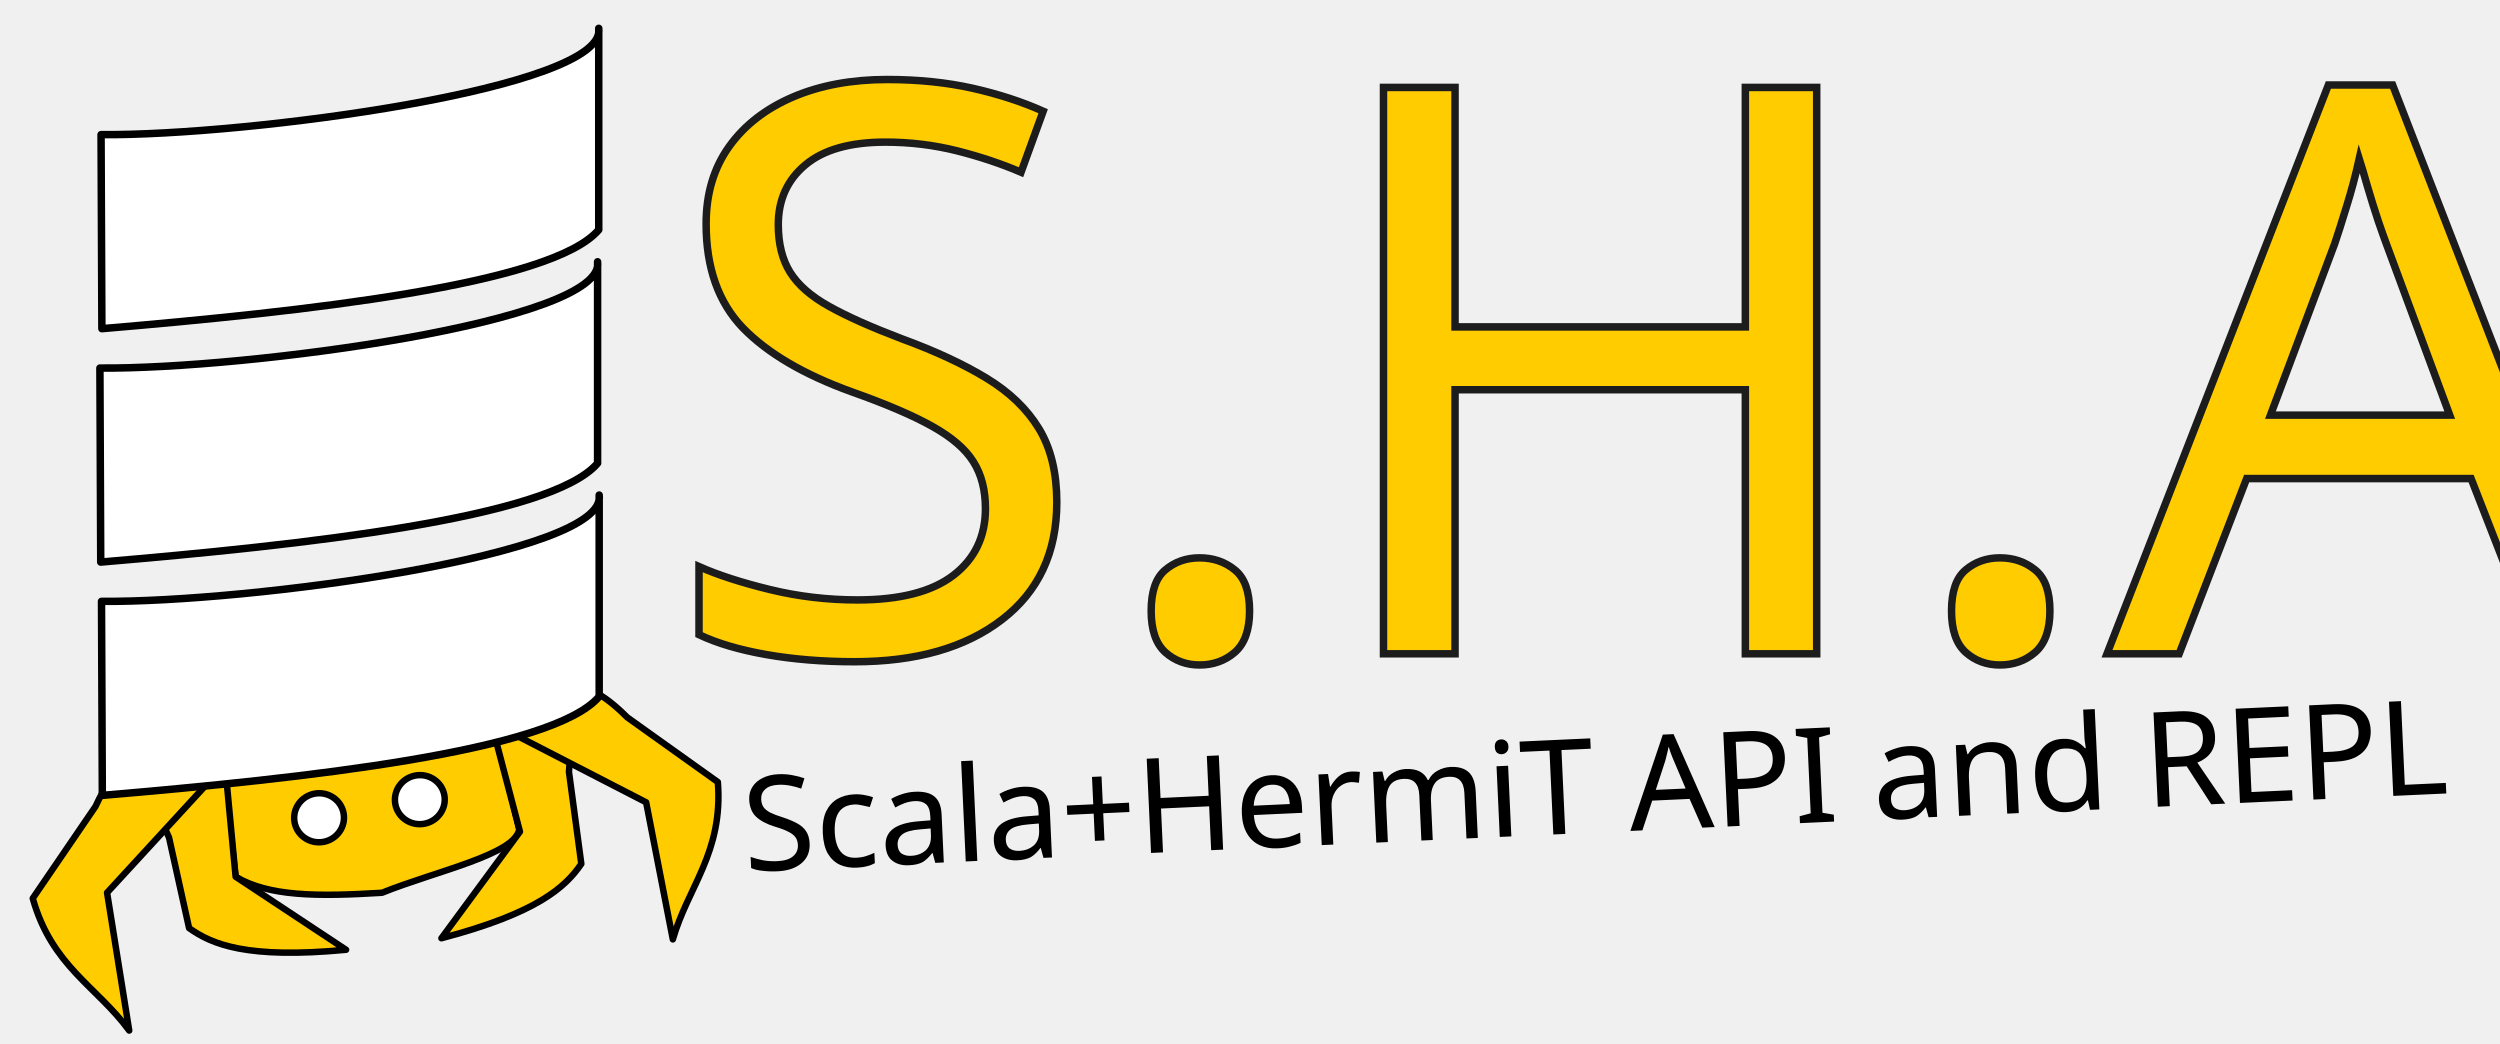
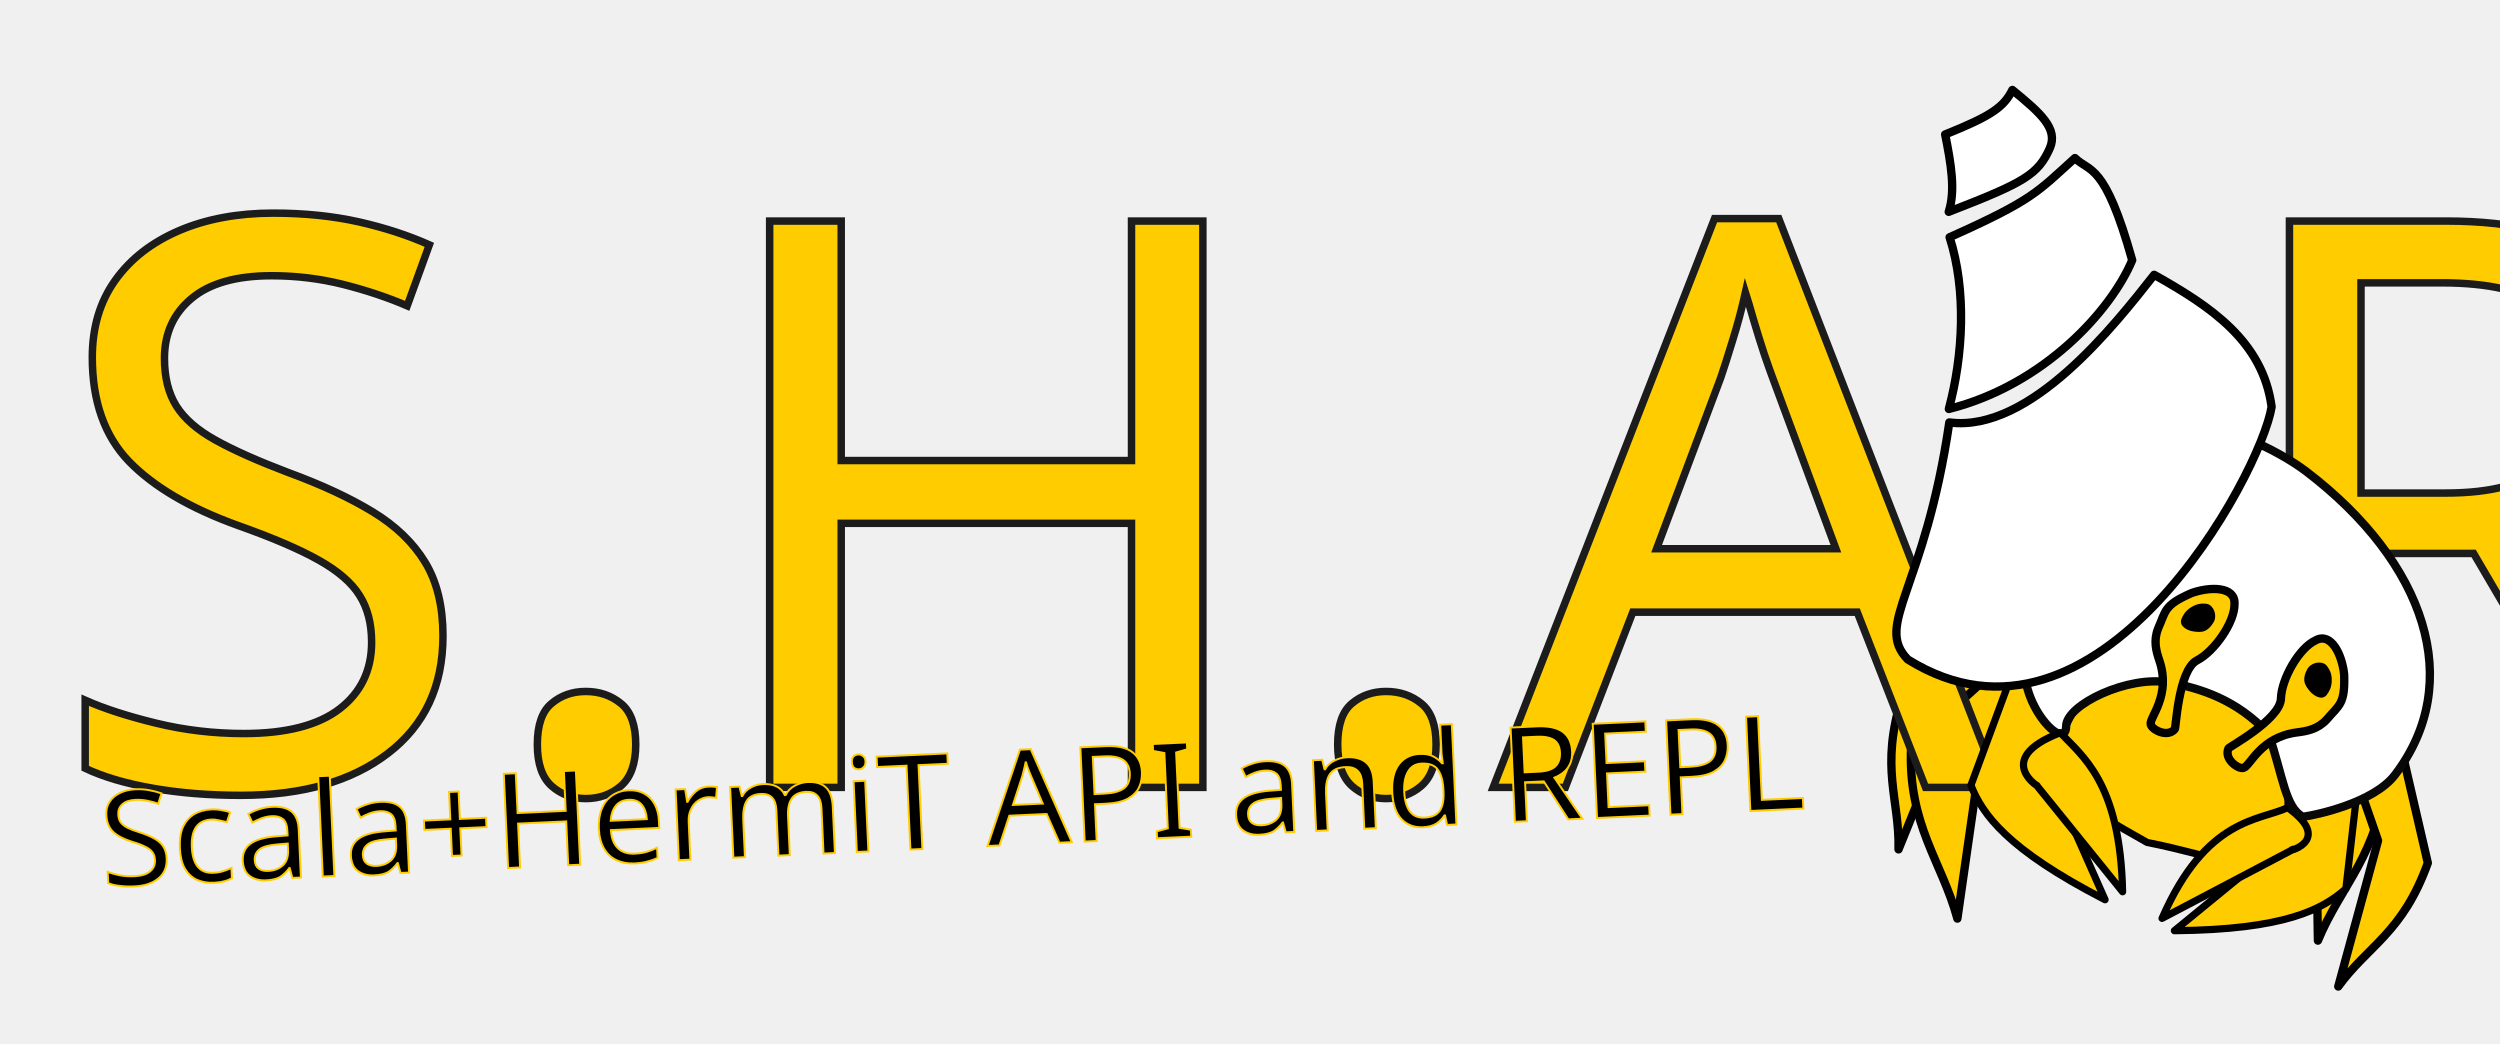
<svg xmlns="http://www.w3.org/2000/svg" width="192.153mm" height="80.214mm" viewBox="0 0 192.153 80.214" version="1.1" id="svg4551">
  <defs id="defs4545" />
  <g id="layer1" transform="translate(-7.105139,-7.814776)">
-     <path style="fill:#ffcc00;fill-opacity:1;stroke:#000000;stroke-width:0.498;stroke-linecap:butt;stroke-linejoin:round;stroke-miterlimit:4;stroke-dasharray:none;stroke-dashoffset:6.667;stroke-opacity:1;paint-order:normal" d="m 24.353,67.636 c 6.538,-8.025 13.522,-8.668 20.854,-3.545 l 1.808,7.462 c -0.304,1.942 -6.348,3.192 -10.55,4.881 -5.04,0.309 -8.716,0.276 -11.25,-1.232 z" id="rect5651-0" />
-     <ellipse style="fill:#ffffff;fill-opacity:1;stroke:#000000;stroke-width:0.498;stroke-linecap:butt;stroke-linejoin:round;stroke-miterlimit:4;stroke-dasharray:none;stroke-dashoffset:6.667;stroke-opacity:1;paint-order:normal" id="path5656-6" cx="18.777" cy="75.113" rx="1.916" ry="1.884" transform="rotate(-10.07643)" />
-     <ellipse style="fill:#ffffff;fill-opacity:1;stroke:#000000;stroke-width:0.498;stroke-linecap:butt;stroke-linejoin:round;stroke-miterlimit:4;stroke-dasharray:none;stroke-dashoffset:6.667;stroke-opacity:1;paint-order:normal" id="path5656-2-7" cx="26.646" cy="75.097" rx="1.916" ry="1.884" transform="rotate(-10.07643)" />
-     <path style="fill:#ffcc00;fill-opacity:1;stroke:#000000;stroke-width:0.498;stroke-linecap:butt;stroke-linejoin:round;stroke-miterlimit:4;stroke-dasharray:none;stroke-dashoffset:6.667;stroke-opacity:1;paint-order:normal" d="M 20.096,72.188 C 17.861,67.206 14.853,61.559 24.413,66.709 l 0.802,8.493 8.49,5.613 C 26.107,81.539 23.382,80.401 21.639,79.15 Z" id="rect5680-4" />
-     <path style="fill:#ffcc00;fill-opacity:1;stroke:#000000;stroke-width:0.498;stroke-linecap:butt;stroke-linejoin:round;stroke-miterlimit:4;stroke-dasharray:none;stroke-dashoffset:6.667;stroke-opacity:1;paint-order:normal" d="m 14.445,69.799 c 3.034,-6.591 5.653,-2.669 8.381,-1.522 L 15.334,76.427 17.037,87.024 C 14.565,83.638 11.093,82.101 9.622,76.863 Z" id="rect5675-3" />
-     <path style="fill:#ffcc00;fill-opacity:1;stroke:#000000;stroke-width:0.498;stroke-linecap:butt;stroke-linejoin:round;stroke-miterlimit:4;stroke-dasharray:none;stroke-dashoffset:6.667;stroke-opacity:1;paint-order:normal" d="m 50.836,67.143 c 0.381,-5.447 1.26,-11.785 -5.94,-3.656 l 2.173,8.249 -6.036,8.194 c 7.381,-1.938 9.547,-3.945 10.753,-5.72 z" id="rect5680-5-6" />
-     <path style="fill:#ffcc00;fill-opacity:1;stroke:#000000;stroke-width:0.498;stroke-linecap:butt;stroke-linejoin:round;stroke-miterlimit:4;stroke-dasharray:none;stroke-dashoffset:6.667;stroke-opacity:1;paint-order:normal" d="m 55.318,62.954 c -5.119,-5.142 -6.226,-0.558 -8.392,1.459 l 9.842,5.069 2.052,10.535 C 59.974,75.987 62.703,73.348 62.28,67.924 Z" id="rect5675-5-9" />
-     <path style="fill:#ffffff;fill-opacity:1;stroke:#000000;stroke-width:0.576;stroke-linecap:butt;stroke-linejoin:round;stroke-miterlimit:4;stroke-dasharray:none;stroke-dashoffset:6.667;stroke-opacity:1;paint-order:normal" d="m 14.907,54.035 c 11.121,0.104 38.955,-3.545 38.252,-8.17 v 15.484 c -3.581,4.233 -22.764,6.291 -38.189,7.6 z" id="rect4495-3" />
-     <path style="fill:#ffffff;fill-opacity:1;stroke:#000000;stroke-width:0.576;stroke-linecap:butt;stroke-linejoin:round;stroke-miterlimit:4;stroke-dasharray:none;stroke-dashoffset:6.667;stroke-opacity:1;paint-order:normal" d="m 14.784,36.104 c 11.121,0.104 38.955,-3.545 38.252,-8.17 v 15.484 C 49.455,47.652 30.271,49.71 14.847,51.018 Z" id="rect4495-3-0" />
-     <path style="fill:#ffffff;fill-opacity:1;stroke:#000000;stroke-width:0.576;stroke-linecap:butt;stroke-linejoin:round;stroke-miterlimit:4;stroke-dasharray:none;stroke-dashoffset:6.667;stroke-opacity:1;paint-order:normal" d="m 14.873,18.162 c 11.121,0.104 38.955,-3.545 38.252,-8.17 V 25.477 c -3.581,4.233 -22.764,6.291 -38.189,7.6 z" id="rect4495-3-0-2" />
-     <text xml:space="preserve" style="font-style:normal;font-weight:normal;font-size:6.097px;line-height:1.25;font-family:sans-serif;letter-spacing:0px;word-spacing:0px;fill:#ffcc00;fill-opacity:1;stroke:#1c1c1c;stroke-width:0.576;stroke-miterlimit:4;stroke-dasharray:none;stroke-opacity:1" x="57.723" y="58.066" id="text5935">
-       <tspan id="tspan5933" x="57.723" y="58.066" style="font-style:normal;font-variant:normal;font-weight:normal;font-stretch:normal;font-size:60.968px;font-family:'Rockwell Condensed';-inkscape-font-specification:'Rockwell Condensed, ';fill:#ffcc00;fill-opacity:1;stroke:#1c1c1c;stroke-width:0.576;stroke-miterlimit:4;stroke-dasharray:none;stroke-opacity:1">S.H.A.R</tspan>
+     <path style="fill:#ffcc00;fill-opacity:1;stroke:#000000;stroke-width:0.641;stroke-linecap:butt;stroke-linejoin:round;stroke-miterlimit:4;stroke-dasharray:none;stroke-dashoffset:6.667;stroke-opacity:1;paint-order:normal" d="m 184.78,60.804 c -3.932,-6.504 -5.71,-1.663 -8.057,0.184 l 8.344,7.222 0.196,11.902 c 1.732,-4.225 4.705,-6.66 5.194,-12.681 z" id="rect5675-3-2" />
+     <path style="fill:#ffcc00;fill-opacity:1;stroke:#000000;stroke-width:0.641;stroke-linecap:butt;stroke-linejoin:round;stroke-miterlimit:4;stroke-dasharray:none;stroke-dashoffset:6.667;stroke-opacity:1;paint-order:normal" d="m 160.233,55.622 c 5.479,-5.726 5.21,-1.262 6.458,0.512 l -9.304,6.187 -4.359,10.778 c 0.089,-3.904 -1.459,-6.237 0.271,-11.714 z" id="rect5675-5-9-5" />
+     <path style="fill:#ffcc00;fill-opacity:1;stroke:#000000;stroke-width:0.641;stroke-linecap:butt;stroke-linejoin:round;stroke-miterlimit:4;stroke-dasharray:none;stroke-dashoffset:6.667;stroke-opacity:1;paint-order:normal" d="m 160.46,59.327 c 4.719,-5.958 5.874,-0.931 7.969,1.196 l -9.186,6.114 -1.692,11.783 c -1.187,-4.41 -3.829,-7.199 -3.556,-13.234 z" id="rect5675-3" />
+     <text xml:space="preserve" style="font-style:normal;font-weight:normal;font-size:6.097px;line-height:1.25;font-family:sans-serif;letter-spacing:0px;word-spacing:0px;fill:#ffcc00;fill-opacity:1;stroke:#1c1c1c;stroke-width:0.576;stroke-miterlimit:4;stroke-dasharray:none;stroke-opacity:1" x="10.544" y="68.336" id="text5935">
+       <tspan id="tspan5933" x="10.544" y="68.336" style="font-style:normal;font-variant:normal;font-weight:normal;font-stretch:normal;font-size:60.968px;font-family:'Rockwell Condensed';-inkscape-font-specification:'Rockwell Condensed, ';fill:#ffcc00;fill-opacity:1;stroke:#1c1c1c;stroke-width:0.576;stroke-miterlimit:4;stroke-dasharray:none;stroke-opacity:1">S.H.A.R</tspan>
    </text>
-     <text xml:space="preserve" style="font-style:normal;font-weight:normal;font-size:6.097px;line-height:1.25;font-family:sans-serif;letter-spacing:0px;word-spacing:0px;fill:#000000;fill-opacity:1;stroke:none;stroke-width:0.152" x="60.837" y="77.678" id="text5841-4" transform="rotate(-2.628913)">
-       <tspan id="tspan5839-8" x="60.837" y="77.678" style="font-style:normal;font-variant:normal;font-weight:normal;font-stretch:normal;font-size:10.161px;font-family:Rockwell;-inkscape-font-specification:Rockwell;fill:#000000;stroke-width:0.152">Scala+HermiT API and REPL</tspan>
+     <text xml:space="preserve" style="font-style:normal;font-weight:normal;font-size:6.097px;line-height:1.25;font-family:sans-serif;letter-spacing:0px;word-spacing:0px;fill:#000000;fill-opacity:1;stroke:#ffcc00;stroke-width:0.152;stroke-opacity:1" x="11.419" y="76.569" id="text5841-4" transform="rotate(-2.628913)">
+       <tspan id="tspan5839-8" x="11.419" y="76.569" style="font-style:normal;font-variant:normal;font-weight:normal;font-stretch:normal;font-size:10.161px;font-family:Rockwell;-inkscape-font-specification:Rockwell;fill:#000000;stroke:#ffcc00;stroke-width:0.152;stroke-opacity:1">Scala+HermiT API and REPL</tspan>
    </text>
+     <path style="fill:#ffcc00;fill-opacity:1;stroke:#000000;stroke-width:0.554;stroke-linecap:butt;stroke-linejoin:round;stroke-miterlimit:4;stroke-dasharray:none;stroke-dashoffset:6.667;stroke-opacity:1;paint-order:normal" d="m 166.083,57.079 c 10.963,-3.57 17.9,0.023 21.69,9.21 l -2.798,8.056 c -1.455,1.631 -7.874,-0.83 -12.832,-1.776 -4.912,-2.738 -8.34,-4.976 -9.808,-7.906 z" id="rect5651-0" />
+     <path style="fill:#ffcc00;fill-opacity:1;stroke:#000000;stroke-width:0.554;stroke-linecap:butt;stroke-linejoin:round;stroke-miterlimit:4;stroke-dasharray:none;stroke-dashoffset:6.667;stroke-opacity:1;paint-order:normal" d="m 161.337,60.74 c 0.905,-5.996 1.484,-13.077 7.347,-2.526 l -4.362,8.415 4.581,10.341 c -7.56,-3.885 -9.43,-6.585 -10.311,-8.8 z" id="rect5680-4" />
+     <path style="fill:#ffcc00;fill-opacity:1;stroke:#000000;stroke-width:0.554;stroke-linecap:butt;stroke-linejoin:round;stroke-miterlimit:4;stroke-dasharray:none;stroke-dashoffset:6.667;stroke-opacity:1;paint-order:normal" d="m 188.315,68.258 c 1.9,-5.759 4.581,-12.342 -5.419,-5.556 l 0.095,9.472 -8.76,7.175 c 8.504,-0.073 11.393,-1.643 13.18,-3.225 z" id="rect5680-5-6" />
+     <path style="fill:#ffcc00;fill-opacity:1;stroke:#000000;stroke-width:0.641;stroke-linecap:butt;stroke-linejoin:round;stroke-miterlimit:4;stroke-dasharray:none;stroke-dashoffset:6.667;stroke-opacity:1;paint-order:normal" d="m 191.678,65.373 c -0.894,-7.863 -3.386,-4.145 -5.455,-3.483 l 3.662,10.536 -3.059,11.213 c 2.295,-3.164 4.943,-4.091 6.885,-9.496 z" id="rect5675-5-9" />
+     <path style="fill:#ffcc00;fill-opacity:1;stroke:#000000;stroke-width:0.554;stroke-linecap:butt;stroke-linejoin:round;stroke-miterlimit:4;stroke-dasharray:none;stroke-dashoffset:6.667;stroke-opacity:1;paint-order:normal" d="m 183.386,73.085 -10.103,5.316 c 3.392,-7.769 7.496,-7.49 9.656,-8.511 3.8,2.717 -0.585,3.516 0.446,3.195 z" id="rect5680-4-6-5" />
+     <path style="fill:#ffffff;fill-opacity:1;stroke:#080808;stroke-width:0.641;stroke-linecap:butt;stroke-linejoin:round;stroke-miterlimit:4;stroke-dasharray:none;stroke-dashoffset:6.667;stroke-opacity:1;paint-order:normal" d="m 191.186,67.372 c -1.649,2.163 -6.101,3.091 -7.067,3.222 -1.371,-0.687 -1.532,-3.108 -2.642,-6.359 -2.448,-2.679 -5.334,-3.533 -7.637,-3.958 -3.151,-0.582 -7.924,1.702 -7.928,3.351 -0.006,2.381 -4.692,-2.733 -2.711,-6.475 2.998,-5.661 6.568,-14.692 12.086,-16.365 2.174,-0.659 6.865,1.574 9.084,3.268 9.199,7.022 12.23,16.214 6.815,23.315 z" id="path4508" />
+     <path style="fill:#ffffff;fill-opacity:1;stroke:#000000;stroke-width:0.641;stroke-linecap:butt;stroke-linejoin:round;stroke-miterlimit:4;stroke-dasharray:none;stroke-dashoffset:6.667;stroke-opacity:1;paint-order:normal" d="m 156.931,40.284 c 6.25,0.816 12.792,-7.601 15.746,-11.347 4.343,2.435 8.355,5.105 9.027,10.149 -0.808,5.085 -13.333,28.53 -27.963,19.417 -2.626,-2.712 1.298,-5.279 3.19,-18.218 z" id="rect4495-3" />
+     <path style="fill:#ffffff;fill-opacity:1;stroke:#000000;stroke-width:0.641;stroke-linecap:butt;stroke-linejoin:round;stroke-miterlimit:4;stroke-dasharray:none;stroke-dashoffset:6.667;stroke-opacity:1;paint-order:normal" d="m 156.954,26.05 c 6.442,-2.881 6.735,-3.473 9.633,-6.087 1.141,1.119 2.282,0.291 4.402,7.848 -1.59,3.816 -6.734,9.581 -14.093,11.438 1.102,-4.125 1.369,-9.104 0.059,-13.199 z" id="rect4495-3-0" />
+     <path style="fill:#ffcc00;fill-opacity:1;stroke:#000000;stroke-width:0.554;stroke-linecap:butt;stroke-linejoin:round;stroke-miterlimit:4;stroke-dasharray:none;stroke-dashoffset:6.667;stroke-opacity:1;paint-order:normal" d="m 163.628,68.159 6.623,8.198 c -0.177,-8.473 -3.174,-10.465 -4.783,-12.228 -5.432,2.09 -1.292,4.414 -1.839,4.03 z" id="rect5680-4-6" />
+     <path style="fill:#ffffff;fill-opacity:1;stroke:#000000;stroke-width:0.641;stroke-linecap:butt;stroke-linejoin:round;stroke-miterlimit:4;stroke-dasharray:none;stroke-dashoffset:6.667;stroke-opacity:1;paint-order:normal" d="m 156.612,18.149 c 3.581,-1.434 4.516,-2.119 5.166,-3.42 2.213,1.805 3.514,2.982 2.887,4.459 -0.905,2.044 -1.947,2.646 -7.78,4.908 0.538,-1.654 0.169,-3.736 -0.273,-5.948 z" id="rect4495-3-0-2" />
+     <path style="fill:#ffcc00;fill-opacity:1;stroke:#000000;stroke-width:0.641;stroke-linecap:butt;stroke-linejoin:round;stroke-miterlimit:4;stroke-dasharray:none;stroke-dashoffset:6.667;stroke-opacity:1;paint-order:normal" d="m 174.258,63.864 c -0.572,0.67 -1.769,0.033 -1.85,-0.384 -0.102,-0.524 1.582,-2.201 0.669,-4.895 -0.243,-0.717 -0.473,-1.518 -0.091,-2.477 0.601,-1.338 0.421,-1.773 2.553,-2.705 1.427,-0.513 3.401,-0.528 3.311,0.843 0.029,1.386 -1.545,3.642 -2.874,4.322 -1.464,0.75 -1.632,5.376 -1.718,5.296 z" id="path5656-6-8-45-4" />
+     <path style="fill:#000000;fill-opacity:1;stroke:#000000;stroke-width:0.389;stroke-linecap:butt;stroke-linejoin:round;stroke-miterlimit:4;stroke-dasharray:none;stroke-dashoffset:6.667;stroke-opacity:1;paint-order:normal" d="m 175.741,56.16 c 0.212,0.02 0.509,0.083 0.792,-0.047 0.198,-0.091 0.404,-0.331 0.509,-0.518 0.307,-0.408 0.042,-1.107 -0.358,-1.178 -0.143,-0.014 -0.404,-0.04 -0.652,0.041 -0.378,0.123 -0.758,0.409 -0.912,0.684 -0.122,0.205 -0.257,0.424 -0.155,0.602 0.135,0.236 0.561,0.404 0.776,0.416 z" id="path5656-6-8-4-7-7-8" />
+     <path style="fill:#ffcc00;fill-opacity:1;stroke:#000000;stroke-width:0.641;stroke-linecap:butt;stroke-linejoin:round;stroke-miterlimit:4;stroke-dasharray:none;stroke-dashoffset:6.667;stroke-opacity:1;paint-order:normal" d="m 178.386,65.345 c -0.356,0.804 0.74,1.601 1.152,1.493 0.518,-0.137 1.3,-2.378 4.131,-2.731 0.754,-0.094 1.577,-0.236 2.277,-0.996 0.947,-1.122 1.418,-1.149 1.332,-3.468 -0.158,-1.504 -1.004,-3.281 -2.202,-2.604 -1.264,0.577 -2.617,2.972 -2.653,4.46 -0.04,1.64 -4.146,3.805 -4.036,3.847 z" id="path5656-6-8-45-4-2" />
+     <path style="fill:#000000;fill-opacity:1;stroke:#000000;stroke-width:0.389;stroke-linecap:butt;stroke-linejoin:round;stroke-miterlimit:4;stroke-dasharray:none;stroke-dashoffset:6.667;stroke-opacity:1;paint-order:normal" d="m 184.78,60.804 c -0.128,-0.17 -0.337,-0.389 -0.373,-0.698 -0.025,-0.216 0.072,-0.516 0.178,-0.703 0.189,-0.474 0.925,-0.614 1.194,-0.311 0.086,0.114 0.245,0.323 0.306,0.575 0.092,0.385 0.046,0.857 -0.109,1.132 -0.112,0.211 -0.229,0.44 -0.434,0.446 -0.272,0.009 -0.639,-0.266 -0.762,-0.442 z" id="path5656-6-8-4-7-7-8-0" />
  </g>
</svg>
